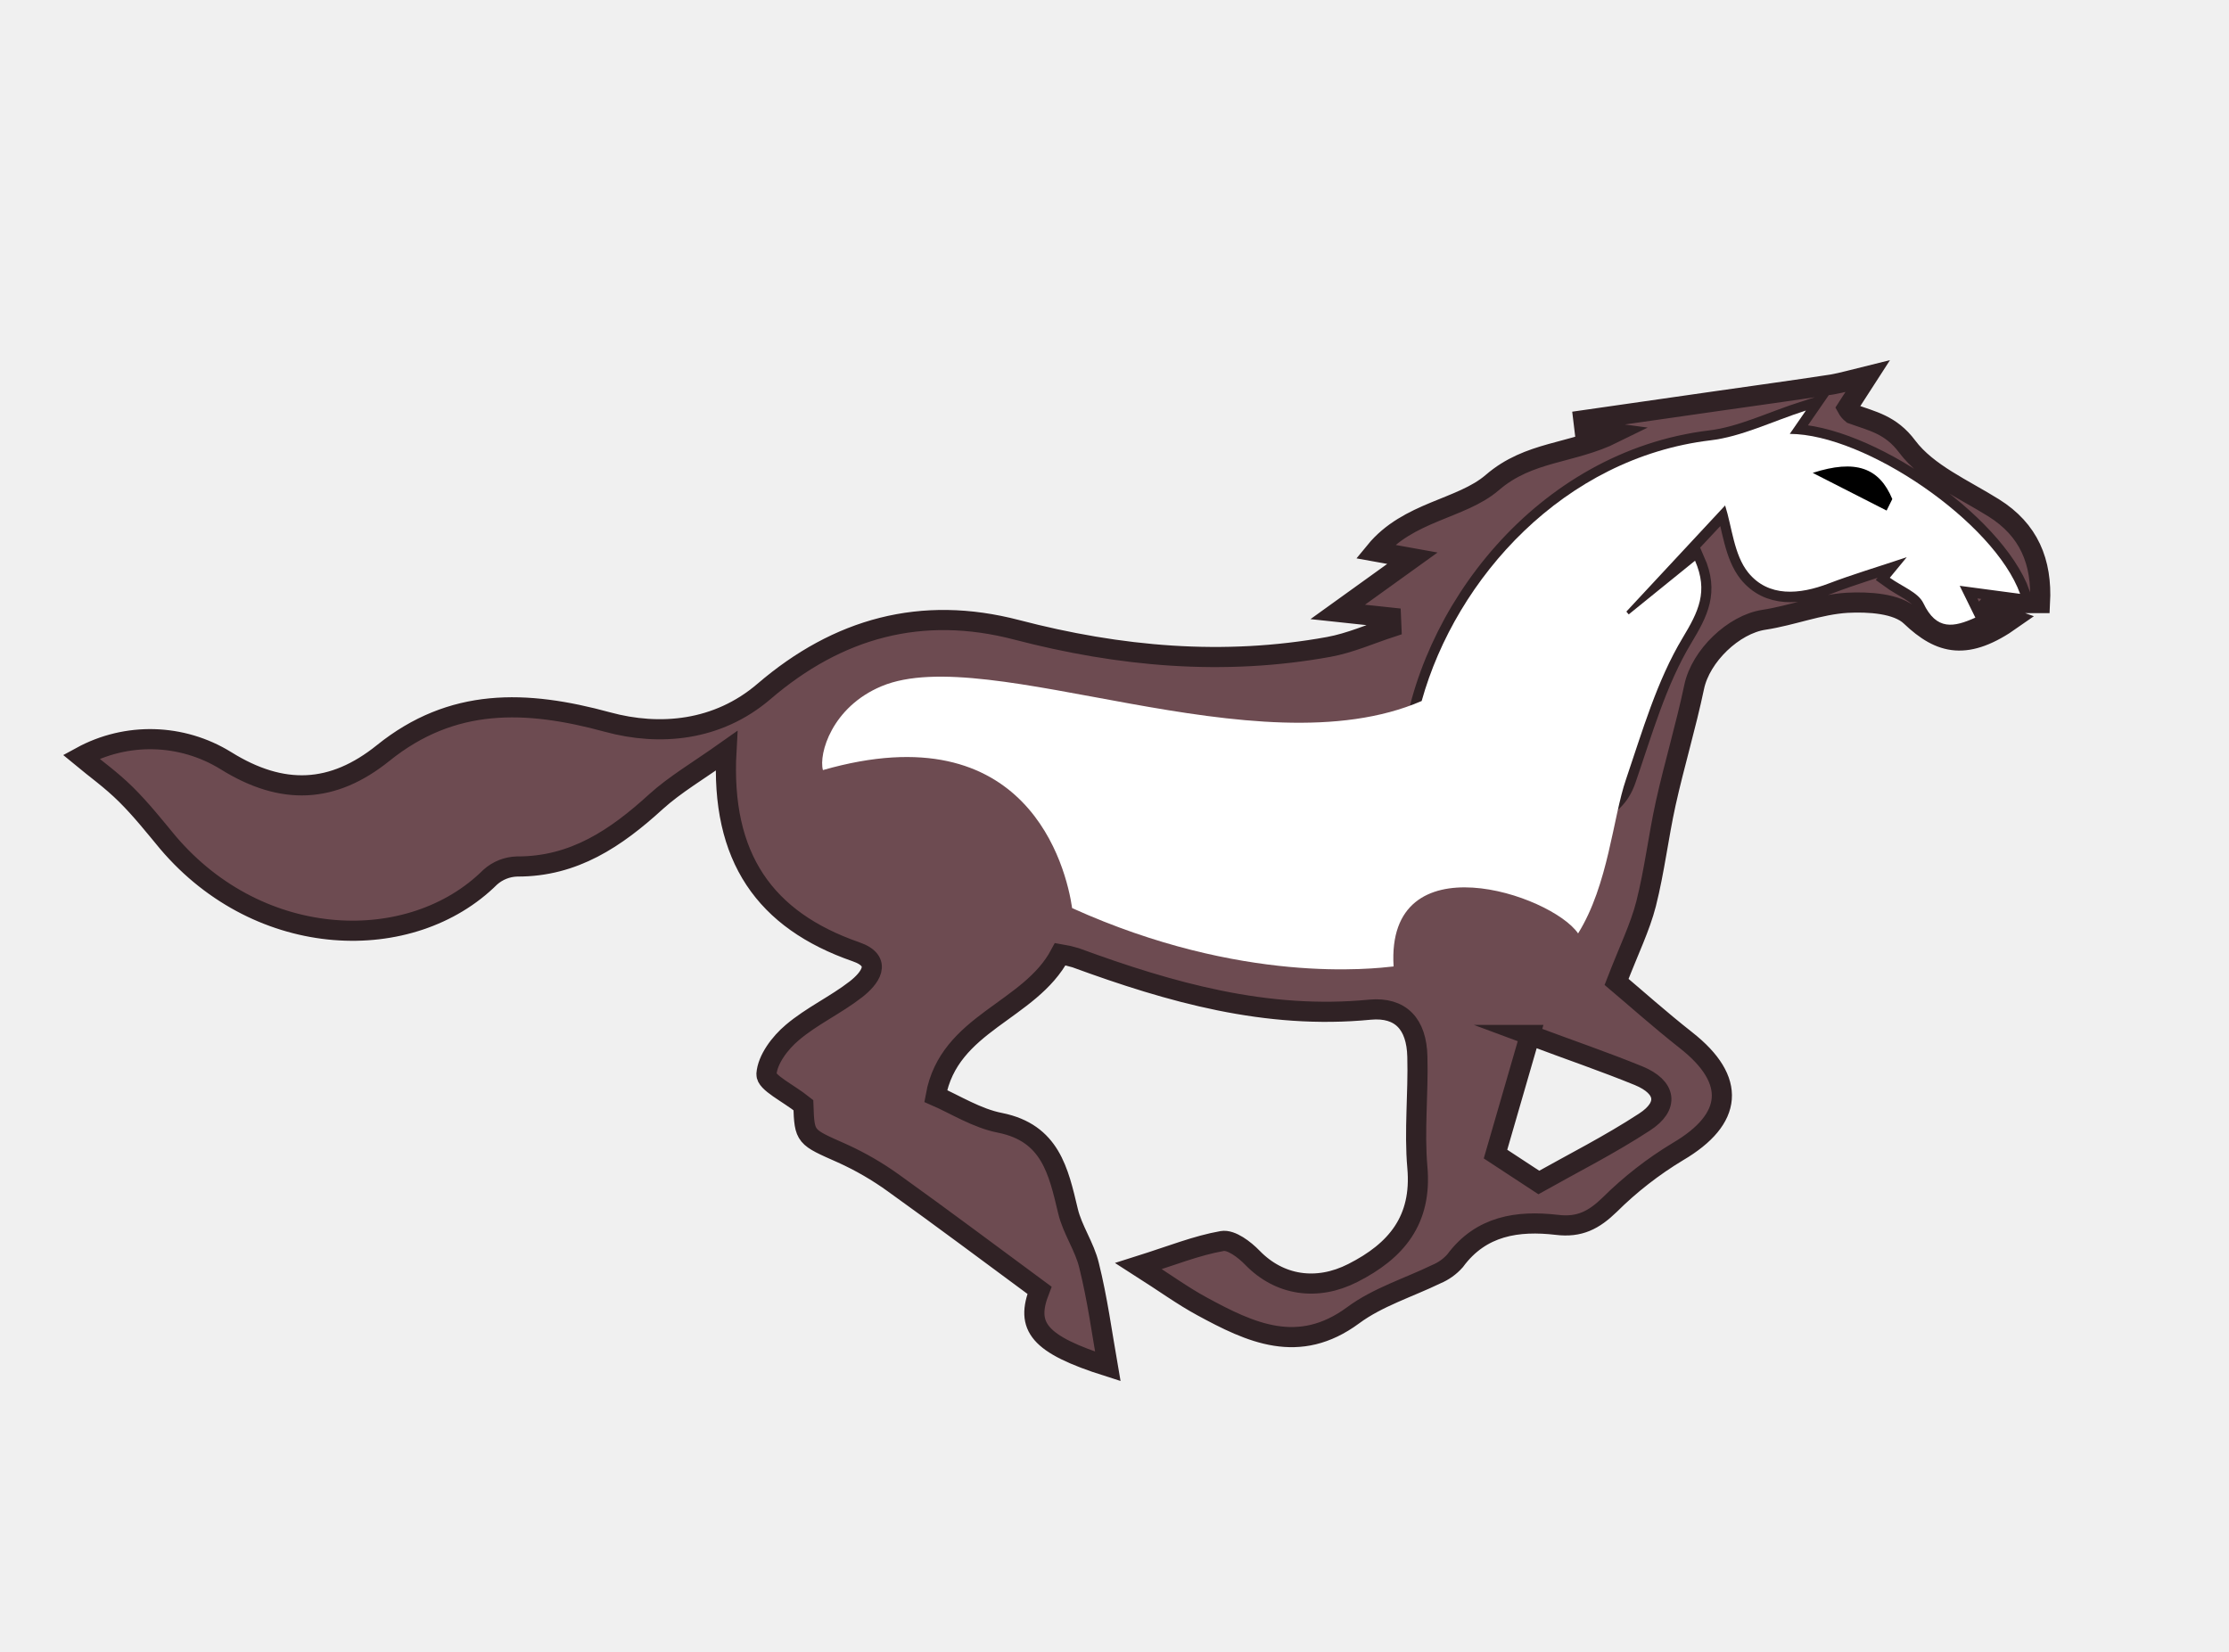
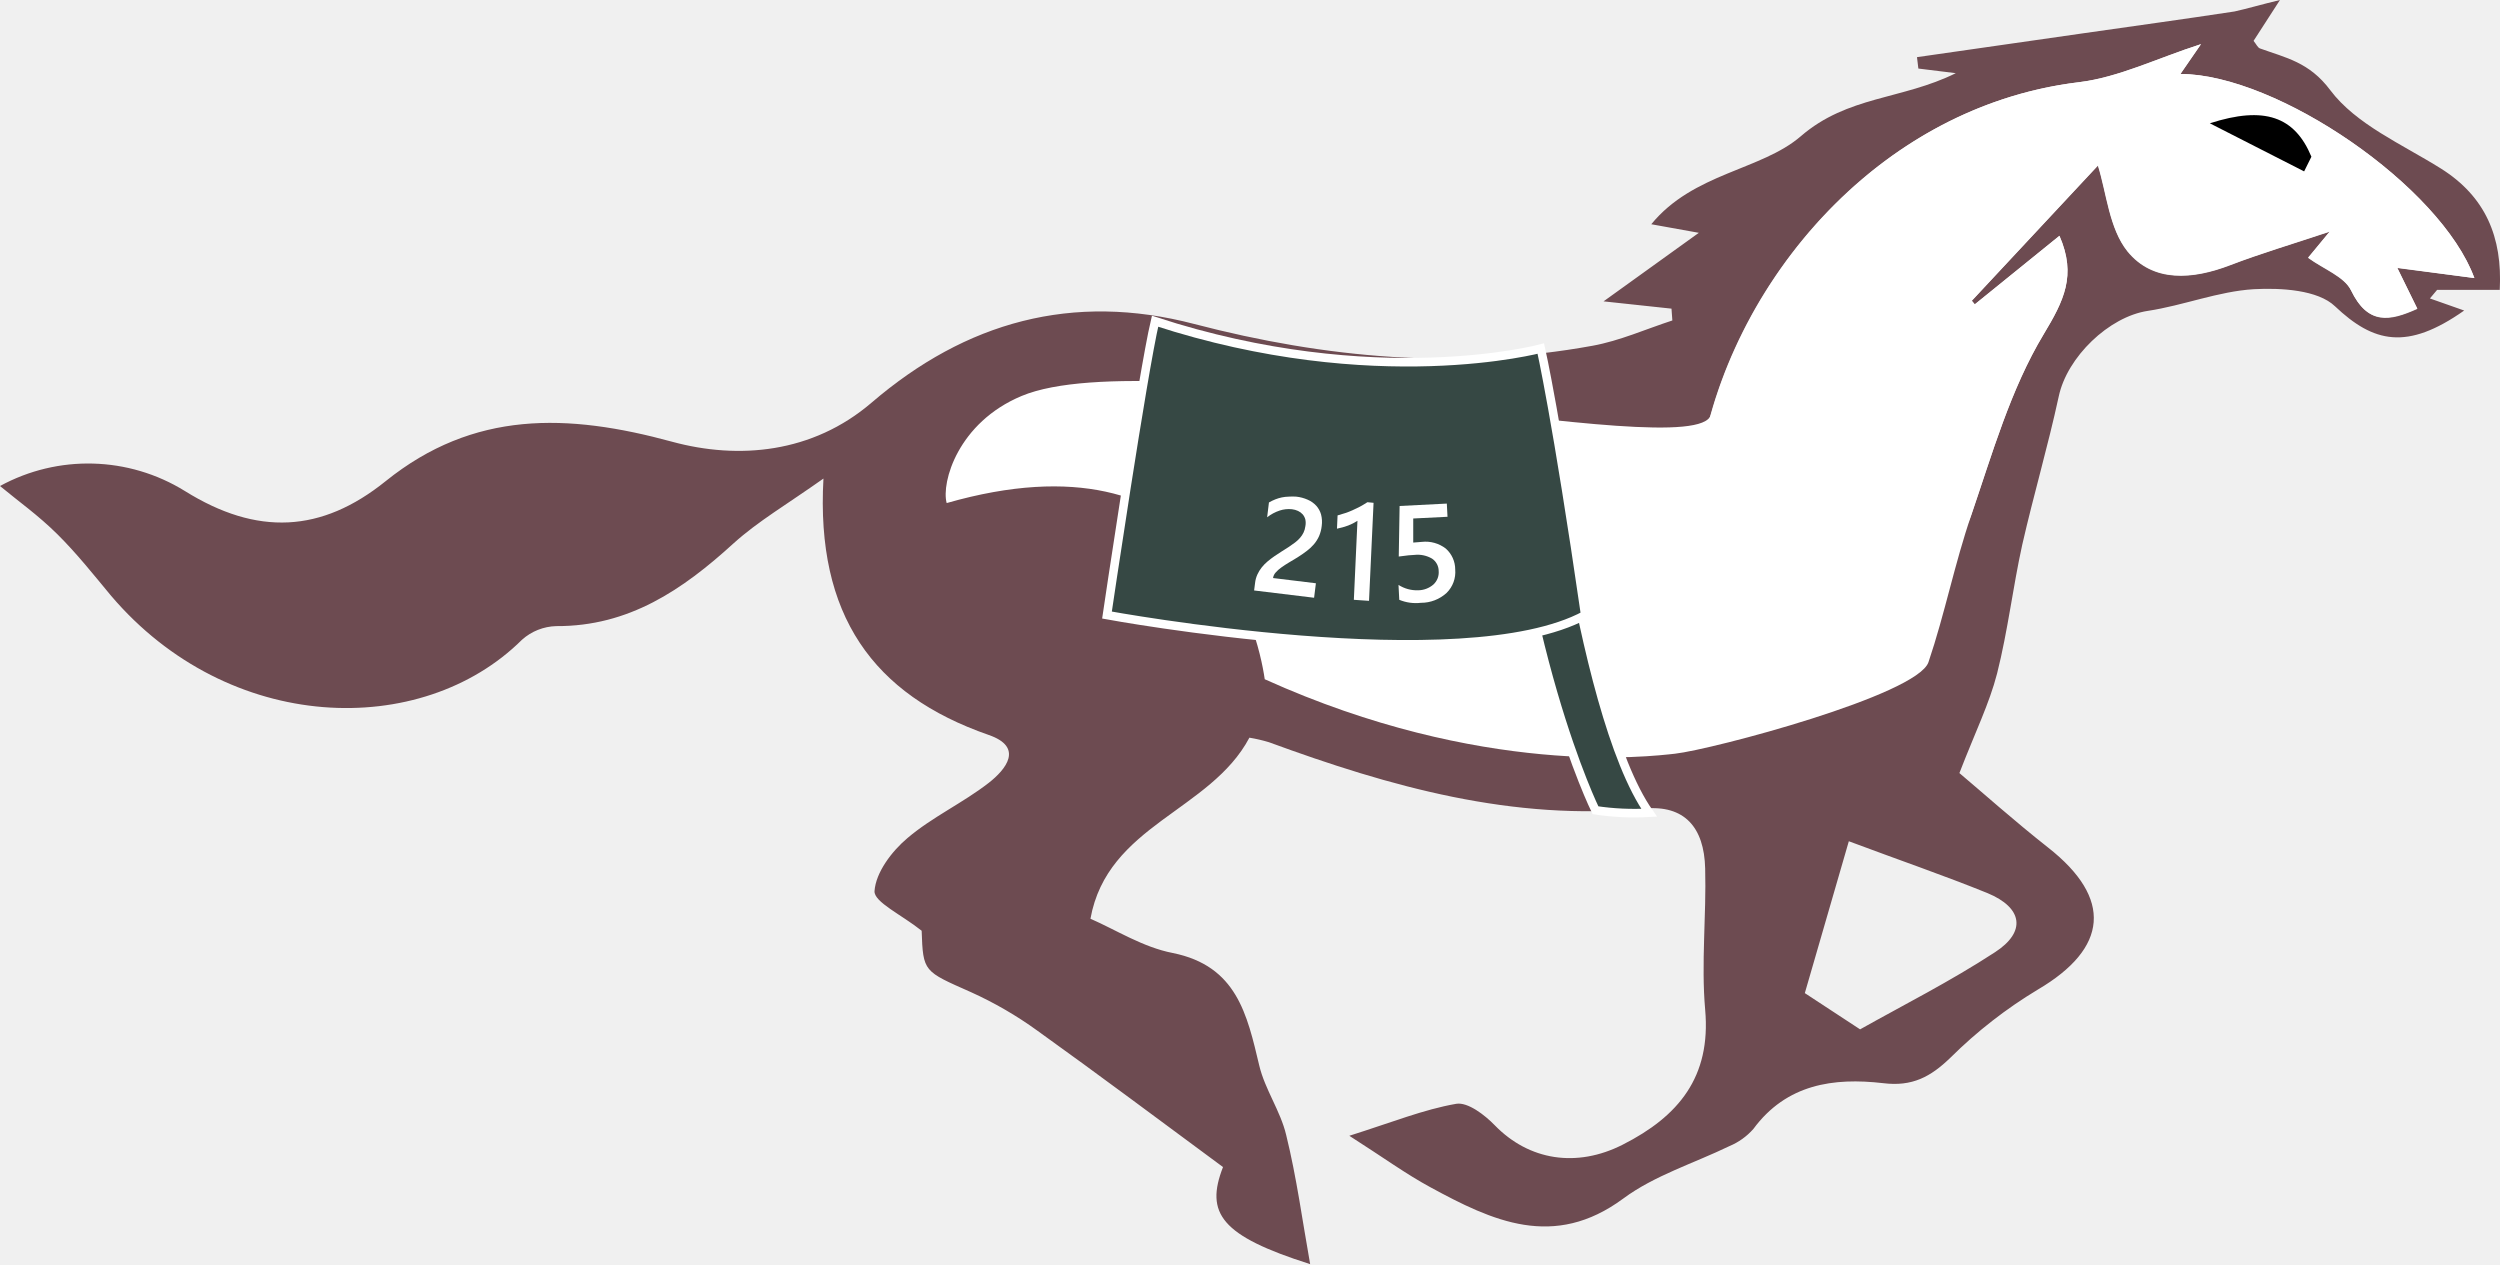
- <svg xmlns="http://www.w3.org/2000/svg" id="Layer_1" data-name="Layer 1" viewBox="0 0 332 246.04">
+ <svg xmlns="http://www.w3.org/2000/svg" viewBox="0 0 291.76 147.53">
  <defs>
-     <style>.cls-1{fill:#6d4b51;stroke:#302225;stroke-miterlimit:10;stroke-width:3px;}.cls-2{fill:#fff;}</style>
+     <style>.cls-1{fill:#6d4b51;}.cls-2{fill:#fff;}.cls-3{fill:#364844;stroke:#fff;stroke-miterlimit:10;}</style>
  </defs>
-   <path class="cls-1" d="M165,203.53c-10.43-3.31-12.27-5.94-10.17-11.33-7.22-5.33-14.39-10.7-21.67-15.92a44.3,44.3,0,0,0-7.74-4.49c-5.54-2.46-5.59-2.34-5.76-7.17-2.33-1.86-5.59-3.36-5.5-4.63,0.15-2.17,2-4.63,3.84-6.18,2.89-2.46,6.47-4.1,9.48-6.44,2-1.56,4.15-4.17,0-5.6-13.52-4.7-20.17-14-19.28-29.92-4.24,3-7.66,5-10.49,7.56-5.94,5.42-12.22,9.7-20.69,9.66a6.24,6.24,0,0,0-4,1.59c-11.73,11.65-34.23,11.05-48-5.15-2-2.41-4-4.93-6.24-7.15s-4.53-3.83-6.7-5.63a21.46,21.46,0,0,1,21.57.58c8.43,5.25,15.94,4.88,23.42-1.14,10.27-8.27,21.22-7.94,33.43-4.61,7.75,2.11,16.39,1.36,23.3-4.57,11-9.43,23.45-12.88,37.64-9.17,15.32,4,30.81,5.4,46.49,2.54,3.18-.58,6.21-1.94,9.31-2.95L207.18,92l-7.93-.85,11.12-8-5.55-1c4.91-6,12.84-6.29,17.45-10.27,5.48-4.73,11.81-4.25,18.09-7.36L236,63.93l-0.16-1.33,19.51-2.8c5.85-.84,11.7-1.64,17.54-2.53C274.43,57,276,56.54,278.2,56l-3.08,4.77a2.89,2.89,0,0,0,.74.88c3,1.09,5.76,1.59,8.21,4.87,3,4,8.4,6.32,12.9,9.14,5.21,3.27,7.21,8,6.88,14.17h-7.31l-0.84,1,4,1.41c-6.72,4.74-10.64,3.81-15.11-.45-2-1.92-6.29-2.17-9.47-2-4.16.25-8.22,1.9-12.38,2.53-4.53.68-9.43,5.38-10.4,10-1.22,5.81-2.94,11.51-4.23,17.31-1.1,5-1.67,10-2.93,15-0.9,3.51-2.54,6.82-4.4,11.63,2.66,2.24,6.41,5.59,10.36,8.7,7.56,5.94,7,11.74-1.21,16.57a53.93,53.93,0,0,0-10.17,7.92c-2.35,2.28-4.49,3.42-7.88,3-5.78-.67-11.28.1-15.15,5.35a7.67,7.67,0,0,1-2.8,2c-4.13,2-8.74,3.42-12.37,6.11-8.12,6-15.28,2.62-22.53-1.32-2.86-1.55-5.5-3.48-9.45-6,5-1.58,8.68-3.07,12.47-3.73,1.34-.23,3.32,1.28,4.5,2.5,4,4.12,9.57,5,14.95,2.26,6.49-3.29,10.31-7.88,9.61-15.74-0.48-5.45.15-11,0-16.48-0.11-4.85-2.46-7.43-7.07-7-15.38,1.5-29.69-2.55-43.84-7.74a17.91,17.91,0,0,0-2.28-.53c-4.56,8.6-16.57,10.16-18.55,21.13,2.92,1.27,6.13,3.33,9.61,4,7.47,1.51,8.67,7.17,10.09,13.13,0.66,2.79,2.48,5.31,3.14,8.1C163.45,193.45,164.13,198.52,165,203.53ZM300.89,88.46c-3.92-10.71-23-23.78-34.31-23.82l2.4-3.48c-5.14,1.65-9.57,3.88-14.21,4.44-24.92,3-42.36,25.83-44.55,46.71-1,9.14,1.7,8.45,9.78,12.74,2.94,1.56,4.18,4,7.06,5.68,3.77,2.16,5.42-1.14,6.75-5,1.93-5.63,6.42-4,8.36-9.6,2.47-7.17,4.58-14.68,8.44-21.09,2.36-3.92,3.89-6.87,1.85-11.5l-9.88,8-0.35-.42L257,75.35c1,3.21,1.31,7.33,3.44,10,3,3.69,7.63,3.3,12,1.62,3.54-1.36,7.19-2.44,11.61-3.91l-2.5,3.06c1.82,1.33,4.19,2.18,5,3.79,2,4.09,4.52,3.6,7.74,2.15l-2.34-4.77Zm-73,65.71-5.14,17.74,6.45,4.23c5-2.81,10.55-5.61,15.74-9,3.69-2.39,3.24-5.2-.87-6.9C239,158.17,233.79,156.39,227.84,154.17Z" />
-   <path class="cls-2" d="M300.89,88.46l-9-1.2L294.22,92c-3.22,1.45-5.79,1.95-7.74-2.15-0.77-1.61-3.14-2.46-5-3.79L284,83c-4.42,1.48-8.07,2.56-11.61,3.91-4.38,1.68-9,2.07-12-1.62-2.13-2.64-2.41-6.77-3.44-10L242.24,91.1l0.35,0.42,9.88-8c2,4.62.51,7.57-1.85,11.5-3.85,6.41-6,13.92-8.44,21.09-1.94,5.63-2.61,15.67-7.13,22.93-4-5.83-28.65-14-27.48,4.92-3,.33-22.57,2.74-47.88-8.69-0.88-6.07-6.62-29.31-37.12-20.56-0.65-2.41,1.32-9.4,8.75-12.5,15.89-6.64,55.92,12.83,80.43,2.21C216.9,86,233,68.2,254.77,65.59c4.64-.55,9.07-2.78,14.21-4.44l-2.4,3.48C277.88,64.68,297,77.75,300.89,88.46ZM281,76.05l0.81-1.71c-1.94-4.68-5.47-6-11.85-3.9Z" />
-   <path d="M281,76.05l-11-5.61c6.38-2.06,9.91-.78,11.85,3.9Z" />
+   <g id="Layer_2" data-name="Layer 2">
+     <g id="Layer_1-2" data-name="Layer 1">
+       <path class="cls-1" d="M152.9,147.53c-10.43-3.31-12.27-5.94-10.17-11.33-7.22-5.33-14.39-10.7-21.67-15.92a44.3,44.3,0,0,0-7.74-4.49c-5.54-2.46-5.59-2.34-5.76-7.17-2.33-1.86-5.59-3.36-5.5-4.63.15-2.17,2-4.63,3.84-6.18,2.89-2.46,6.47-4.1,9.48-6.44,2-1.56,4.15-4.17,0-5.6-13.52-4.7-20.17-14-19.28-29.92-4.24,3-7.66,5-10.49,7.56-5.94,5.42-12.22,9.7-20.69,9.66a6.24,6.24,0,0,0-4,1.59C49.2,86.3,26.7,85.7,12.94,69.5c-2-2.41-4-4.93-6.24-7.15S2.17,58.52,0,56.72a21.46,21.46,0,0,1,21.57.58C30,62.56,37.51,62.19,45,56.16c10.27-8.27,21.22-7.94,33.43-4.61,7.75,2.11,16.39,1.36,23.3-4.57,11-9.43,23.45-12.88,37.64-9.17,15.32,4,30.81,5.4,46.49,2.54,3.18-.58,6.21-1.94,9.31-2.95l-.1-1.38-7.93-.85,11.12-8-5.55-1c4.91-6,12.84-6.29,17.45-10.27,5.48-4.73,11.81-4.25,18.09-7.36l-4.37-.54-.16-1.33,19.51-2.8c5.85-.84,11.7-1.64,17.54-2.53C262.31,1,263.84.54,266.08,0L263,4.77c.32.39.48.78.74.88,3,1.09,5.76,1.59,8.21,4.87,3,4,8.4,6.32,12.9,9.14,5.21,3.27,7.21,8,6.88,14.17h-7.31l-.84,1,4,1.41C280.9,40.94,277,40,272.51,35.75c-2-1.92-6.29-2.17-9.47-2-4.16.25-8.22,1.9-12.38,2.53-4.53.68-9.43,5.38-10.4,10C239,52.1,237.32,57.8,236,63.59c-1.1,5-1.67,10-2.93,15-.9,3.51-2.54,6.82-4.4,11.63,2.66,2.24,6.41,5.59,10.36,8.7,7.56,5.94,7,11.74-1.21,16.57a53.93,53.93,0,0,0-10.17,7.92c-2.35,2.28-4.49,3.42-7.88,3-5.78-.67-11.28.1-15.15,5.35a7.67,7.67,0,0,1-2.8,2c-4.13,2-8.74,3.42-12.37,6.11-8.12,6-15.28,2.62-22.53-1.32-2.86-1.55-5.5-3.48-9.45-6,5-1.58,8.68-3.07,12.47-3.73,1.34-.23,3.32,1.28,4.5,2.5,4,4.12,9.57,5,14.95,2.26,6.49-3.29,10.31-7.88,9.61-15.74-.48-5.45.15-11,0-16.48-.11-4.85-2.46-7.43-7.07-7-15.38,1.5-29.69-2.55-43.84-7.74a17.91,17.91,0,0,0-2.28-.53c-4.56,8.6-16.57,10.16-18.55,21.13,2.92,1.27,6.13,3.33,9.61,4,7.47,1.51,8.67,7.17,10.09,13.13.66,2.79,2.48,5.31,3.14,8.1C151.33,137.44,152,142.51,152.9,147.53ZM288.77,32.45c-3.92-10.71-23-23.78-34.31-23.82l2.4-3.48C251.72,6.8,247.29,9,242.65,9.59c-24.92,3-42.36,25.83-44.55,46.71-1,9.14,2,14.82,10.11,19.11,2.94,1.56,3.85-2.35,6.73-.7,3.77,2.16,5.42-1.14,6.75-5,1.93-5.63,6.42-4,8.36-9.6,2.47-7.17,4.58-14.68,8.44-21.09,2.36-3.92,3.89-6.87,1.85-11.5l-9.88,8-.35-.42,14.72-15.76c1,3.21,1.31,7.33,3.44,10,3,3.69,7.63,3.3,12,1.62,3.54-1.36,7.19-2.44,11.61-3.91l-2.5,3.06c1.82,1.33,4.19,2.18,5,3.79,2,4.09,4.52,3.6,7.74,2.15l-2.34-4.77Zm-73,65.71-5.14,17.74,6.45,4.23c5-2.81,10.55-5.61,15.74-9,3.69-2.39,3.24-5.2-.87-6.9C226.85,102.16,221.67,100.39,215.72,98.16Z" />
+       <path class="cls-2" d="M288.77,32.45l-9-1.2L282.1,36c-3.22,1.45-5.79,1.95-7.74-2.15-.77-1.61-3.14-2.46-5-3.79L271.9,27c-4.42,1.48-8.07,2.56-11.61,3.91-4.38,1.68-9,2.07-12-1.62-2.13-2.64-2.41-6.77-3.44-10L230.12,35.1l.35.42,9.88-8c2,4.62.51,7.57-1.85,11.5-3.85,6.41-6,13.92-8.44,21.09-1.94,5.63-3.09,11.53-5,17.17-1.33,3.86-25.27,10.2-29.58,10.68-3,.33-22.57,2.74-47.88-8.69-.88-6.07-6.62-29.31-37.12-20.56-.65-2.41,1.32-9.4,8.75-12.5,15.89-6.64,78.74,8.25,80.43,2.21,5.16-18.4,21.22-36.22,43-38.83,4.64-.55,9.07-2.78,14.21-4.44l-2.4,3.48C265.76,8.67,284.85,21.75,288.77,32.45ZM268.9,20l.81-1.71c-1.94-4.68-5.47-6-11.85-3.9Z" />
+       <path d="M268.9,20l-11-5.61c6.38-2.06,9.91-.78,11.85,3.9Z" />
+     </g>
+     <g id="Layer_2-2" data-name="Layer 2">
+       <path class="cls-3" d="M179.92,41.55s4.15,41.41,12.54,53.3a30.54,30.54,0,0,1-6.26-.29s-9.39-19-11.44-52.61Z" />
+       <path class="cls-3" d="M134.8,37.49c-1.46,6.22-5.61,34.29-5.61,34.29s41.63,7.69,55.81,0c-3.33-23-5.18-31.1-5.18-31.1S160.5,45.88,134.8,37.49Z" />
+     </g>
+     <g id="Text_Outline" data-name="Text Outline">
+       <path class="cls-2" d="M153.36,69.76l-7-.85.11-.86a3.26,3.26,0,0,1,.27-1,4,4,0,0,1,.5-.82,4.84,4.84,0,0,1,.68-.7,10,10,0,0,1,.8-.61q.42-.29.85-.56l.85-.54q.39-.26.72-.51a4,4,0,0,0,.58-.54,2.73,2.73,0,0,0,.41-.62,2.36,2.36,0,0,0,.21-.73,2,2,0,0,0,0-.79,1.51,1.51,0,0,0-.31-.6,1.64,1.64,0,0,0-.54-.4,2.28,2.28,0,0,0-.71-.2,3.39,3.39,0,0,0-1.43.15,4.79,4.79,0,0,0-1.47.79l.21-1.73a5.65,5.65,0,0,1,.74-.36,4.8,4.8,0,0,1,.76-.23,4.5,4.5,0,0,1,.81-.09,5.91,5.91,0,0,1,.88,0,4.46,4.46,0,0,1,1.34.36,2.94,2.94,0,0,1,1,.71,2.57,2.57,0,0,1,.55,1,3.44,3.44,0,0,1,.08,1.35,4.14,4.14,0,0,1-.31,1.19,4,4,0,0,1-.6.95,5.22,5.22,0,0,1-.85.79q-.48.37-1.07.74l-1,.6q-.49.29-.89.58a3.77,3.77,0,0,0-.66.59,1.19,1.19,0,0,0-.3.64v0l5,.61Z" />
+       <path class="cls-2" d="M160.3,58.68l-.53,11.44L158,70l.42-9.22a5.77,5.77,0,0,1-1.08.55,8.74,8.74,0,0,1-1.31.37l.07-1.55.89-.27q.43-.14.85-.33t.85-.41q.43-.23.89-.53Z" />
+       <path class="cls-2" d="M163.3,70l-.09-1.74a4,4,0,0,0,2.27.63,2.77,2.77,0,0,0,1.8-.67,1.92,1.92,0,0,0,.62-1.58,1.75,1.75,0,0,0-.78-1.45,3.33,3.33,0,0,0-2.05-.43q-.45,0-1.83.19l.1-5.9,5.51-.28.08,1.54-4,.2,0,2.81,1-.08a3.87,3.87,0,0,1,2.8.78,3.26,3.26,0,0,1,1.1,2.45,3.42,3.42,0,0,1-1,2.72,4.4,4.4,0,0,1-3,1.16A5.06,5.06,0,0,1,163.3,70Z" />
+     </g>
+   </g>
</svg>
